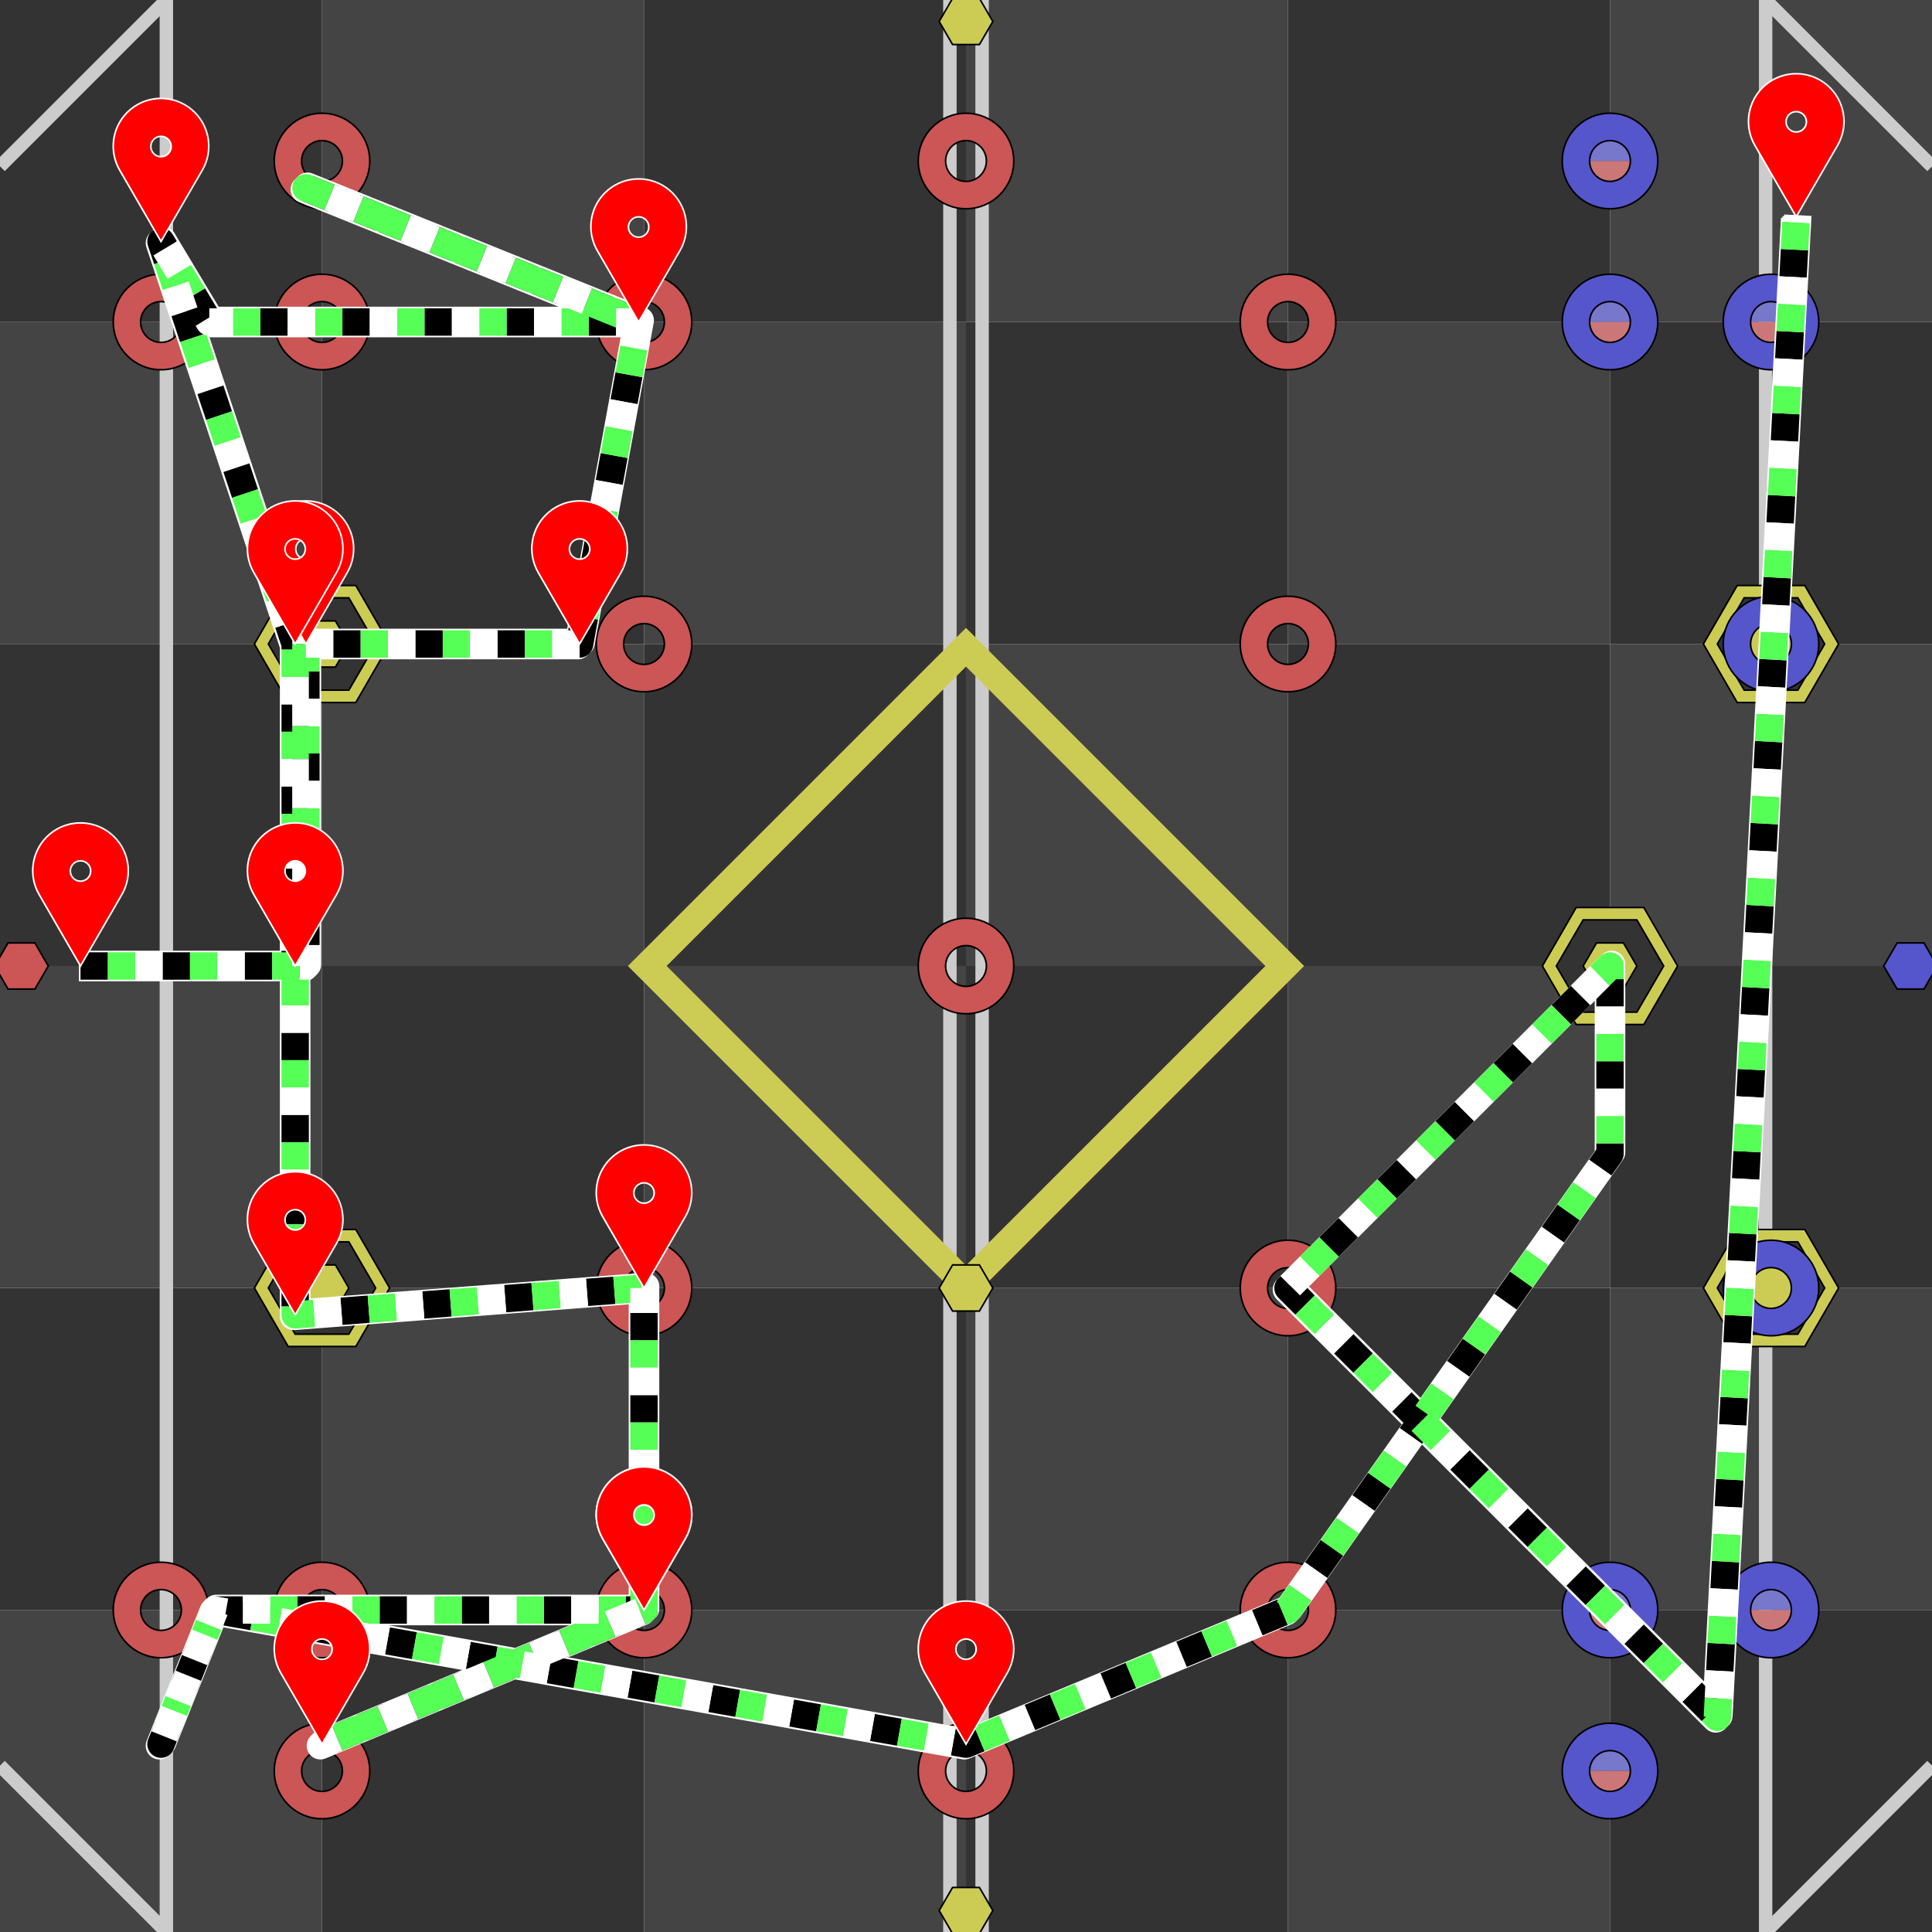
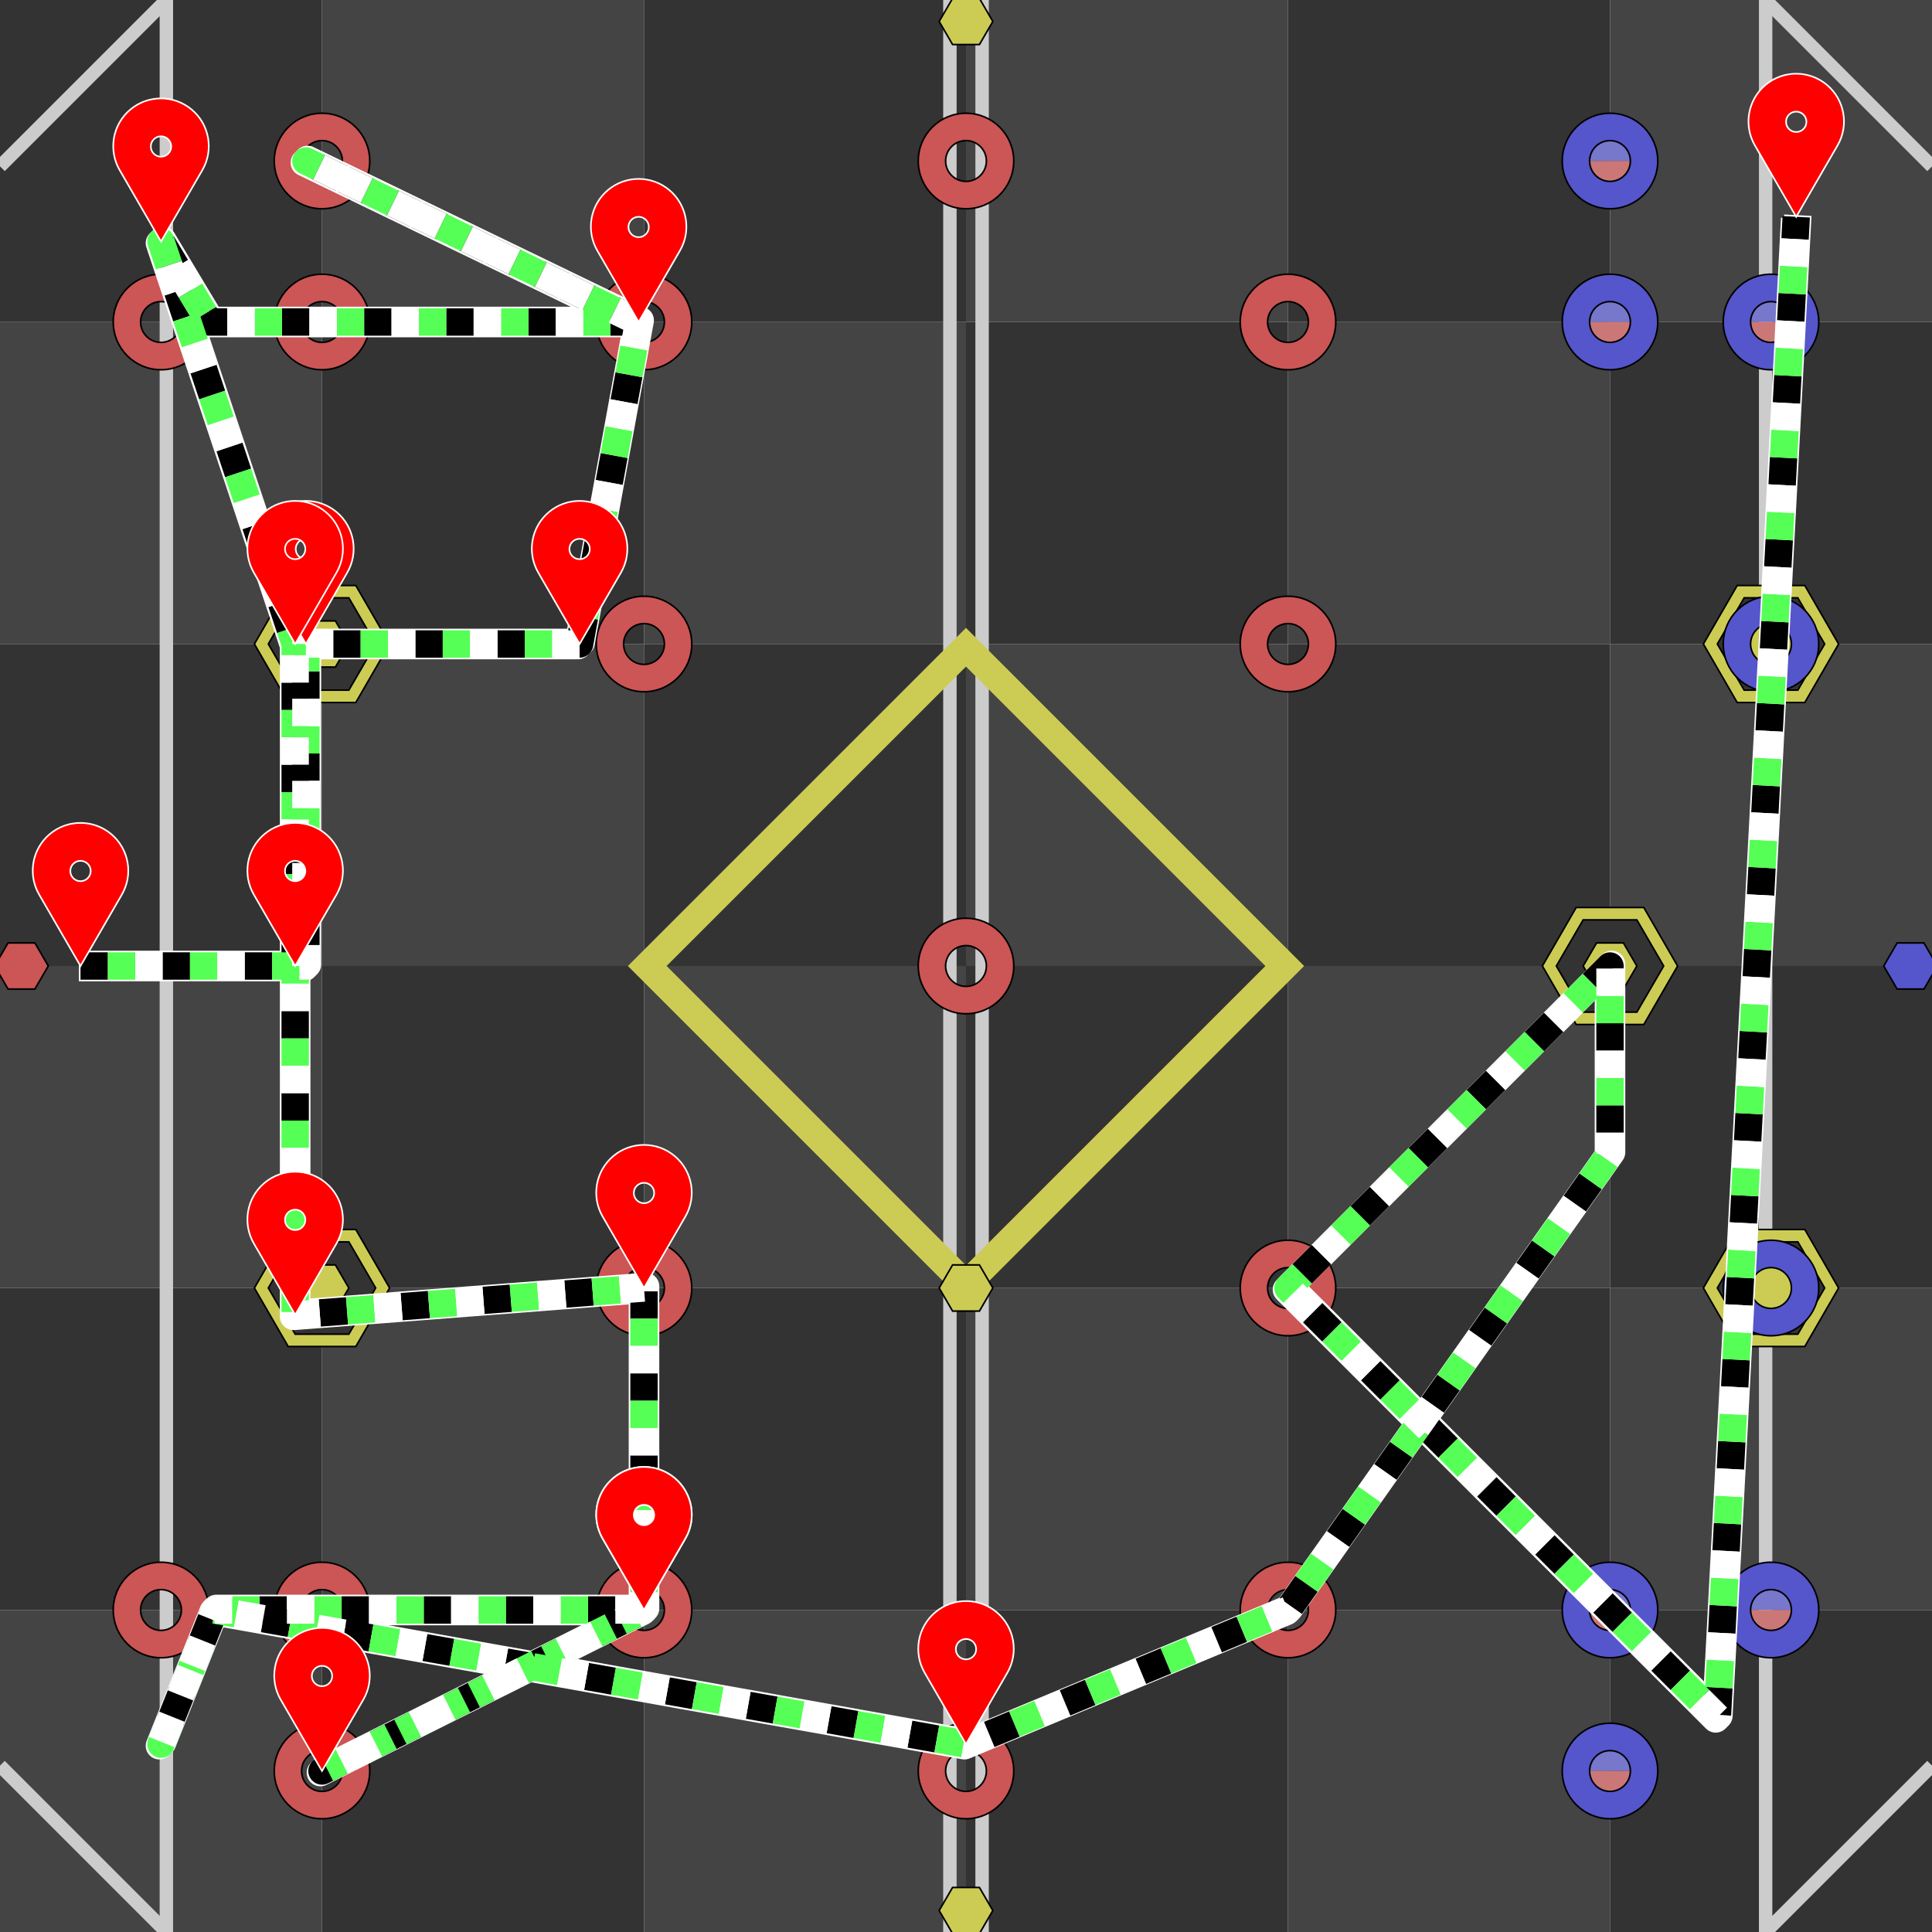
<svg xmlns="http://www.w3.org/2000/svg" version="1.1" width="600" height="600" viewBox="-1800 -1800 3600 3600">
  <g transform="scale(1, -1)">
    <rect x="-1800" y="-1800" width="600" height="600" fill="#444444" />
    <rect x="-1800" y="-1200" width="600" height="600" fill="#333333" />
    <rect x="-1800" y="-600" width="600" height="600" fill="#444444" />
    <rect x="-1800" y="0" width="600" height="600" fill="#333333" />
    <rect x="-1800" y="600" width="600" height="600" fill="#444444" />
    <rect x="-1800" y="1200" width="600" height="600" fill="#333333" />
    <rect x="-1200" y="-1800" width="600" height="600" fill="#333333" />
    <rect x="-1200" y="-1200" width="600" height="600" fill="#444444" />
    <rect x="-1200" y="-600" width="600" height="600" fill="#333333" />
    <rect x="-1200" y="0" width="600" height="600" fill="#444444" />
    <rect x="-1200" y="600" width="600" height="600" fill="#333333" />
    <rect x="-1200" y="1200" width="600" height="600" fill="#444444" />
    <rect x="-600" y="-1800" width="600" height="600" fill="#444444" />
    <rect x="-600" y="-1200" width="600" height="600" fill="#333333" />
    <rect x="-600" y="-600" width="600" height="600" fill="#444444" />
    <rect x="-600" y="0" width="600" height="600" fill="#333333" />
    <rect x="-600" y="600" width="600" height="600" fill="#444444" />
    <rect x="-600" y="1200" width="600" height="600" fill="#333333" />
    <rect x="0" y="-1800" width="600" height="600" fill="#333333" />
    <rect x="0" y="-1200" width="600" height="600" fill="#444444" />
    <rect x="0" y="-600" width="600" height="600" fill="#333333" />
    <rect x="0" y="0" width="600" height="600" fill="#444444" />
    <rect x="0" y="600" width="600" height="600" fill="#333333" />
    <rect x="0" y="1200" width="600" height="600" fill="#444444" />
    <rect x="600" y="-1800" width="600" height="600" fill="#444444" />
    <rect x="600" y="-1200" width="600" height="600" fill="#333333" />
    <rect x="600" y="-600" width="600" height="600" fill="#444444" />
    <rect x="600" y="0" width="600" height="600" fill="#333333" />
    <rect x="600" y="600" width="600" height="600" fill="#444444" />
    <rect x="600" y="1200" width="600" height="600" fill="#333333" />
    <rect x="1200" y="-1800" width="600" height="600" fill="#333333" />
    <rect x="1200" y="-1200" width="600" height="600" fill="#444444" />
    <rect x="1200" y="-600" width="600" height="600" fill="#333333" />
    <rect x="1200" y="0" width="600" height="600" fill="#444444" />
    <rect x="1200" y="600" width="600" height="600" fill="#333333" />
    <rect x="1200" y="1200" width="600" height="600" fill="#444444" />
    <line x1="-1490" y1="-1800" x2="-1490" y2="1800" stroke="#cccccc" stroke-width="25" />
    <line x1="-30" y1="-1800" x2="-30" y2="1800" stroke="#cccccc" stroke-width="25" />
    <line x1="30" y1="-1800" x2="30" y2="1800" stroke="#cccccc" stroke-width="25" />
    <line x1="1490" y1="-1800" x2="1490" y2="1800" stroke="#cccccc" stroke-width="25" />
    <line x1="-1800" y1="-1490" x2="-1490" y2="-1800" stroke="#cccccc" stroke-width="25" />
    <line x1="1800" y1="-1490" x2="1490" y2="-1800" stroke="#cccccc" stroke-width="25" />
    <line x1="-1800" y1="1490" x2="-1490" y2="1800" stroke="#cccccc" stroke-width="25" />
    <line x1="1800" y1="1490" x2="1490" y2="1800" stroke="#cccccc" stroke-width="25" />
    <rect x="-420" y="-420" width="840" height="840" transform="rotate(45)" stroke="#cccc55" fill="none" stroke-width="51" />
    <polygon points="-1710,0 -1735,43 -1785,43 -1810,0 -1785,-43 -1735,-43" fill="#cc5555" stroke="#000000" stroke-width="3" />
    <polygon points="1810,0 1785,43 1735,43 1710,0 1735,-43 1785,-43" fill="#5555cc" stroke="#000000" stroke-width="3" />
    <polygon points="50,1760 25,1803 -25,1803 -50,1760 -25,1717 25,1717" fill="#cccc55" stroke="#000000" stroke-width="3" />
    <polygon points="50,-600 25,-557 -25,-557 -50,-600 -25,-643 25,-643" fill="#cccc55" stroke="#000000" stroke-width="3" />
    <polygon points="50,-1760 25,-1717 -25,-1717 -50,-1760 -25,-1803 25,-1803" fill="#cccc55" stroke="#000000" stroke-width="3" />
    <polygon points="-1074,600 -1137,709 -1263,709 -1326,600 -1263,491 -1137,491" fill="#cccc55" stroke="#000000" stroke-width="3" />
    <polygon points="-1100,600 -1150,686 -1250,686 -1300,600 -1250,514 -1150,514" fill="#333333" stroke="#000000" stroke-width="3" />
    <polygon points="-1150,600 -1175,643 -1225,643 -1250,600 -1225,557 -1175,557" fill="#cccc55" stroke="#000000" stroke-width="3" />
    <polygon points="1626,600 1563,709 1437,709 1374,600 1437,491 1563,491" fill="#cccc55" stroke="#000000" stroke-width="3" />
    <polygon points="1600,600 1550,686 1450,686 1400,600 1450,514 1550,514" fill="#333333" stroke="#000000" stroke-width="3" />
    <polygon points="1550,600 1525,643 1475,643 1450,600 1475,557 1525,557" fill="#cccc55" stroke="#000000" stroke-width="3" />
    <polygon points="1326,0 1263,109 1137,109 1074,0 1137,-109 1263,-109" fill="#cccc55" stroke="#000000" stroke-width="3" />
    <polygon points="1300,0 1250,86 1150,86 1100,0 1150,-86 1250,-86" fill="#333333" stroke="#000000" stroke-width="3" />
    <polygon points="1250,0 1225,43 1175,43 1150,0 1175,-43 1225,-43" fill="#cccc55" stroke="#000000" stroke-width="3" />
    <polygon points="-1074,-600 -1137,-491 -1263,-491 -1326,-600 -1263,-709 -1137,-709" fill="#cccc55" stroke="#000000" stroke-width="3" />
    <polygon points="-1100,-600 -1150,-514 -1250,-514 -1300,-600 -1250,-686 -1150,-686" fill="#333333" stroke="#000000" stroke-width="3" />
    <polygon points="-1150,-600 -1175,-557 -1225,-557 -1250,-600 -1225,-643 -1175,-643" fill="#cccc55" stroke="#000000" stroke-width="3" />
    <polygon points="1626,-600 1563,-491 1437,-491 1374,-600 1437,-709 1563,-709" fill="#cccc55" stroke="#000000" stroke-width="3" />
    <polygon points="1600,-600 1550,-514 1450,-514 1400,-600 1450,-686 1550,-686" fill="#333333" stroke="#000000" stroke-width="3" />
    <polygon points="1550,-600 1525,-557 1475,-557 1450,-600 1475,-643 1525,-643" fill="#cccc55" stroke="#000000" stroke-width="3" />
    <path d="M 1111,1500 a 89,89 0 1,0 178,0" fill="#7777cc" />
    <path d="M 1111,1500 a 89,89 0 1,1 178,0" fill="#cc7777" />
    <path d="M 1111,1500 a 89 89 0 0 0 178 0 a 89 89 0 0 0 -178 0 z m 51 0 a 38 38 0 0 0 76 0 a 38 38 0 0 0 -76 0 z" fill="#5555cc" stroke="#000000" stroke-width="3" fill-rule="evenodd" />
    <path d="M 1111,1200 a 89,89 0 1,0 178,0" fill="#7777cc" />
    <path d="M 1111,1200 a 89,89 0 1,1 178,0" fill="#cc7777" />
    <path d="M 1111,1200 a 89 89 0 0 0 178 0 a 89 89 0 0 0 -178 0 z m 51 0 a 38 38 0 0 0 76 0 a 38 38 0 0 0 -76 0 z" fill="#5555cc" stroke="#000000" stroke-width="3" fill-rule="evenodd" />
    <path d="M 1411,1200 a 89,89 0 1,0 178,0" fill="#7777cc" />
    <path d="M 1411,1200 a 89,89 0 1,1 178,0" fill="#cc7777" />
    <path d="M 1411,1200 a 89 89 0 0 0 178 0 a 89 89 0 0 0 -178 0 z m 51 0 a 38 38 0 0 0 76 0 a 38 38 0 0 0 -76 0 z" fill="#5555cc" stroke="#000000" stroke-width="3" fill-rule="evenodd" />
    <path d="M 1111,-1200 a 89,89 0 1,0 178,0" fill="#7777cc" />
    <path d="M 1111,-1200 a 89,89 0 1,1 178,0" fill="#cc7777" />
    <path d="M 1111,-1200 a 89 89 0 0 0 178 0 a 89 89 0 0 0 -178 0 z m 51 0 a 38 38 0 0 0 76 0 a 38 38 0 0 0 -76 0 z" fill="#5555cc" stroke="#000000" stroke-width="3" fill-rule="evenodd" />
    <path d="M 1411,-1200 a 89,89 0 1,0 178,0" fill="#7777cc" />
    <path d="M 1411,-1200 a 89,89 0 1,1 178,0" fill="#cc7777" />
    <path d="M 1411,-1200 a 89 89 0 0 0 178 0 a 89 89 0 0 0 -178 0 z m 51 0 a 38 38 0 0 0 76 0 a 38 38 0 0 0 -76 0 z" fill="#5555cc" stroke="#000000" stroke-width="3" fill-rule="evenodd" />
    <path d="M 1111,-1500 a 89,89 0 1,0 178,0" fill="#7777cc" />
    <path d="M 1111,-1500 a 89,89 0 1,1 178,0" fill="#cc7777" />
    <path d="M 1111,-1500 a 89 89 0 0 0 178 0 a 89 89 0 0 0 -178 0 z m 51 0 a 38 38 0 0 0 76 0 a 38 38 0 0 0 -76 0 z" fill="#5555cc" stroke="#000000" stroke-width="3" fill-rule="evenodd" />
    <path d="M -1289,1500 a 89 89 0 0 0 178 0 a 89 89 0 0 0 -178 0 z m 51 0 a 38 38 0 0 0 76 0 a 38 38 0 0 0 -76 0 z" fill="#cc5555" stroke="#000000" stroke-width="3" fill-rule="evenodd" />
    <path d="M -89,1500 a 89 89 0 0 0 178 0 a 89 89 0 0 0 -178 0 z m 51 0 a 38 38 0 0 0 76 0 a 38 38 0 0 0 -76 0 z" fill="#cc5555" stroke="#000000" stroke-width="3" fill-rule="evenodd" />
    <path d="M -1589,1200 a 89 89 0 0 0 178 0 a 89 89 0 0 0 -178 0 z m 51 0 a 38 38 0 0 0 76 0 a 38 38 0 0 0 -76 0 z" fill="#cc5555" stroke="#000000" stroke-width="3" fill-rule="evenodd" />
    <path d="M -1289,1200 a 89 89 0 0 0 178 0 a 89 89 0 0 0 -178 0 z m 51 0 a 38 38 0 0 0 76 0 a 38 38 0 0 0 -76 0 z" fill="#cc5555" stroke="#000000" stroke-width="3" fill-rule="evenodd" />
    <path d="M -689,1200 a 89 89 0 0 0 178 0 a 89 89 0 0 0 -178 0 z m 51 0 a 38 38 0 0 0 76 0 a 38 38 0 0 0 -76 0 z" fill="#cc5555" stroke="#000000" stroke-width="3" fill-rule="evenodd" />
    <path d="M 511,1200 a 89 89 0 0 0 178 0 a 89 89 0 0 0 -178 0 z m 51 0 a 38 38 0 0 0 76 0 a 38 38 0 0 0 -76 0 z" fill="#cc5555" stroke="#000000" stroke-width="3" fill-rule="evenodd" />
    <path d="M -689,600 a 89 89 0 0 0 178 0 a 89 89 0 0 0 -178 0 z m 51 0 a 38 38 0 0 0 76 0 a 38 38 0 0 0 -76 0 z" fill="#cc5555" stroke="#000000" stroke-width="3" fill-rule="evenodd" />
    <path d="M 511,600 a 89 89 0 0 0 178 0 a 89 89 0 0 0 -178 0 z m 51 0 a 38 38 0 0 0 76 0 a 38 38 0 0 0 -76 0 z" fill="#cc5555" stroke="#000000" stroke-width="3" fill-rule="evenodd" />
    <path d="M -89,0 a 89 89 0 0 0 178 0 a 89 89 0 0 0 -178 0 z m 51 0 a 38 38 0 0 0 76 0 a 38 38 0 0 0 -76 0 z" fill="#cc5555" stroke="#000000" stroke-width="3" fill-rule="evenodd" />
    <path d="M -689,-600 a 89 89 0 0 0 178 0 a 89 89 0 0 0 -178 0 z m 51 0 a 38 38 0 0 0 76 0 a 38 38 0 0 0 -76 0 z" fill="#cc5555" stroke="#000000" stroke-width="3" fill-rule="evenodd" />
    <path d="M 511,-600 a 89 89 0 0 0 178 0 a 89 89 0 0 0 -178 0 z m 51 0 a 38 38 0 0 0 76 0 a 38 38 0 0 0 -76 0 z" fill="#cc5555" stroke="#000000" stroke-width="3" fill-rule="evenodd" />
    <path d="M -1589,-1200 a 89 89 0 0 0 178 0 a 89 89 0 0 0 -178 0 z m 51 0 a 38 38 0 0 0 76 0 a 38 38 0 0 0 -76 0 z" fill="#cc5555" stroke="#000000" stroke-width="3" fill-rule="evenodd" />
    <path d="M -1289,-1200 a 89 89 0 0 0 178 0 a 89 89 0 0 0 -178 0 z m 51 0 a 38 38 0 0 0 76 0 a 38 38 0 0 0 -76 0 z" fill="#cc5555" stroke="#000000" stroke-width="3" fill-rule="evenodd" />
    <path d="M -689,-1200 a 89 89 0 0 0 178 0 a 89 89 0 0 0 -178 0 z m 51 0 a 38 38 0 0 0 76 0 a 38 38 0 0 0 -76 0 z" fill="#cc5555" stroke="#000000" stroke-width="3" fill-rule="evenodd" />
    <path d="M 511,-1200 a 89 89 0 0 0 178 0 a 89 89 0 0 0 -178 0 z m 51 0 a 38 38 0 0 0 76 0 a 38 38 0 0 0 -76 0 z" fill="#cc5555" stroke="#000000" stroke-width="3" fill-rule="evenodd" />
    <path d="M -1289,-1500 a 89 89 0 0 0 178 0 a 89 89 0 0 0 -178 0 z m 51 0 a 38 38 0 0 0 76 0 a 38 38 0 0 0 -76 0 z" fill="#cc5555" stroke="#000000" stroke-width="3" fill-rule="evenodd" />
    <path d="M -89,-1500 a 89 89 0 0 0 178 0 a 89 89 0 0 0 -178 0 z m 51 0 a 38 38 0 0 0 76 0 a 38 38 0 0 0 -76 0 z" fill="#cc5555" stroke="#000000" stroke-width="3" fill-rule="evenodd" />
    <path d="M 1411,600 a 89 89 0 0 0 178 0 a 89 89 0 0 0 -178 0 z m 51 0 a 38 38 0 0 0 76 0 a 38 38 0 0 0 -76 0 z" fill="#5555cc" stroke="#000000" stroke-width="3" fill-rule="evenodd" />
    <path d="M 1411,-600 a 89 89 0 0 0 178 0 a 89 89 0 0 0 -178 0 z m 51 0 a 38 38 0 0 0 76 0 a 38 38 0 0 0 -76 0 z" fill="#5555cc" stroke="#000000" stroke-width="3" fill-rule="evenodd" />
-     <polyline points="-1647,3 -1227,3 -1227,603 -717,603 -607,1203 -1227,1453 -607,1203 -1407,1203 -1497,1353 -1247,603 -1247,3 -1247,-647 -597,-597 -597,-1197 -1197,-1447 -597,-1197 -1397,-1197 -1497,-1447 -1397,-1197 3,-1447 603,-1197 1203,-347 1203,3 603,-597 1403,-1397 1550,1399" fill="none" stroke="#ffffff" stroke-width="51" stroke-linejoin="round" />
-     <polyline points="-1653,-3 -1233,-3 -1233,597 -723,597 -613,1197 -1233,1447 -613,1197 -1413,1197 -1503,1347 -1253,597 -1253,-3 -1253,-653 -603,-603 -603,-1203 -1203,-1453 -603,-1203 -1403,-1203 -1503,-1453 -1403,-1203 -3,-1453 597,-1203 1197,-353 1197,-3 597,-603 1397,-1403 1544,1393" fill="none" stroke="#ffffff" stroke-width="51" stroke-linejoin="round" />
-     <polyline points="-1650,0 -1230,0 -1230,600 -720,600 -610,1200 -1230,1450 -610,1200 -1410,1200 -1500,1350 -1250,600 -1250,0 -1250,-650 -600,-600 -600,-1200 -1200,-1450 -600,-1200 -1400,-1200 -1500,-1450 -1400,-1200 0,-1450 600,-1200 1200,-350 1200,0 600,-600 1400,-1400 1547,1396" fill="none" stroke="#000000" stroke-width="51" stroke-dasharray="51,102" stroke-linejoin="round" />
-     <polyline points="-1650,0 -1230,0 -1230,600 -720,600 -610,1200 -1230,1450 -610,1200 -1410,1200 -1500,1350 -1250,600 -1250,0 -1250,-650 -600,-600 -600,-1200 -1200,-1450 -600,-1200 -1400,-1200 -1500,-1450 -1400,-1200 0,-1450 600,-1200 1200,-350 1200,0 600,-600 1400,-1400 1547,1396" fill="none" stroke="#55ff55" stroke-width="51" stroke-dasharray="51,102" stroke-dashoffset="102" stroke-linejoin="round" />
-     <polyline points="-1650,0 -1230,0 -1230,600 -720,600 -610,1200 -1230,1450 -610,1200 -1410,1200 -1500,1350 -1250,600 -1250,0 -1250,-650 -600,-600 -600,-1200 -1200,-1450 -600,-1200 -1400,-1200 -1500,-1450 -1400,-1200 0,-1450 600,-1200 1200,-350 1200,0 600,-600 1400,-1400 1547,1396" fill="none" stroke="#ffffff" stroke-width="51" stroke-dasharray="51,102" stroke-dashoffset="51" stroke-linejoin="round" />
+     <polyline points="-1647,3 -1227,3 -1227,603 -717,603 -607,1203 -1227,1503 -607,1203 -1407,1203 -1497,1353 -1247,603 -1247,3 -1247,-647 -597,-597 -597,-1197 -1197,-1497 -597,-1197 -1397,-1197 -1497,-1447 -1397,-1197 3,-1447 603,-1197 1203,-347 1203,3 603,-597 1403,-1397 1550,1399" fill="none" stroke="#ffffff" stroke-width="51" stroke-linejoin="round" />
+     <polyline points="-1653,-3 -1233,-3 -1233,597 -723,597 -613,1197 -1233,1497 -613,1197 -1413,1197 -1503,1347 -1253,597 -1253,-3 -1253,-653 -603,-603 -603,-1203 -1203,-1503 -603,-1203 -1403,-1203 -1503,-1453 -1403,-1203 -3,-1453 597,-1203 1197,-353 1197,-3 597,-603 1397,-1403 1544,1393" fill="none" stroke="#ffffff" stroke-width="51" stroke-linejoin="round" />
+     <polyline points="-1650,0 -1230,0 -1230,600 -720,600 -610,1200 -1230,1500 -610,1200 -1410,1200 -1500,1350 -1250,600 -1250,0 -1250,-650 -600,-600 -600,-1200 -1200,-1500 -600,-1200 -1400,-1200 -1500,-1450 -1400,-1200 0,-1450 600,-1200 1200,-350 1200,0 600,-600 1400,-1400 1547,1396" fill="none" stroke="#000000" stroke-width="51" stroke-dasharray="51,102" stroke-linejoin="round" />
+     <polyline points="-1650,0 -1230,0 -1230,600 -720,600 -610,1200 -1230,1500 -610,1200 -1410,1200 -1500,1350 -1250,600 -1250,0 -1250,-650 -600,-600 -600,-1200 -1200,-1500 -600,-1200 -1400,-1200 -1500,-1450 -1400,-1200 0,-1450 600,-1200 1200,-350 1200,0 600,-600 1400,-1400 1547,1396" fill="none" stroke="#55ff55" stroke-width="51" stroke-dasharray="51,102" stroke-dashoffset="102" stroke-linejoin="round" />
+     <polyline points="-1650,0 -1230,0 -1230,600 -720,600 -610,1200 -1230,1500 -610,1200 -1410,1200 -1500,1350 -1250,600 -1250,0 -1250,-650 -600,-600 -600,-1200 -1200,-1500 -600,-1200 -1400,-1200 -1500,-1450 -1400,-1200 0,-1450 600,-1200 1200,-350 1200,0 600,-600 1400,-1400 1547,1396" fill="none" stroke="#ffffff" stroke-width="51" stroke-dasharray="51,102" stroke-dashoffset="51" stroke-linejoin="round" />
    <path d="M -1650,0 l -77 133 a 89 89 0 1 0 154 0 z m -19 177 a 19 19 0 0 0 38 0 a 19 19 0 0 0 -38 0 z" fill="#ff0000" stroke="#ffffff" stroke-width="3" fill-rule="evenodd" />
    <path d="M -1230,600 l -77 133 a 89 89 0 1 0 154 0 z m -19 177 a 19 19 0 0 0 38 0 a 19 19 0 0 0 -38 0 z" fill="#ff0000" stroke="#ffffff" stroke-width="3" fill-rule="evenodd" />
    <path d="M -720,600 l -77 133 a 89 89 0 1 0 154 0 z m -19 177 a 19 19 0 0 0 38 0 a 19 19 0 0 0 -38 0 z" fill="#ff0000" stroke="#ffffff" stroke-width="3" fill-rule="evenodd" />
    <path d="M -610,1200 l -77 133 a 89 89 0 1 0 154 0 z m -19 177 a 19 19 0 0 0 38 0 a 19 19 0 0 0 -38 0 z" fill="#ff0000" stroke="#ffffff" stroke-width="3" fill-rule="evenodd" />
    <path d="M -1500,1350 l -77 133 a 89 89 0 1 0 154 0 z m -19 177 a 19 19 0 0 0 38 0 a 19 19 0 0 0 -38 0 z" fill="#ff0000" stroke="#ffffff" stroke-width="3" fill-rule="evenodd" />
    <path d="M -1250,600 l -77 133 a 89 89 0 1 0 154 0 z m -19 177 a 19 19 0 0 0 38 0 a 19 19 0 0 0 -38 0 z" fill="#ff0000" stroke="#ffffff" stroke-width="3" fill-rule="evenodd" />
    <path d="M -1250,0 l -77 133 a 89 89 0 1 0 154 0 z m -19 177 a 19 19 0 0 0 38 0 a 19 19 0 0 0 -38 0 z" fill="#ff0000" stroke="#ffffff" stroke-width="3" fill-rule="evenodd" />
    <path d="M -1250,-650 l -77 133 a 89 89 0 1 0 154 0 z m -19 177 a 19 19 0 0 0 38 0 a 19 19 0 0 0 -38 0 z" fill="#ff0000" stroke="#ffffff" stroke-width="3" fill-rule="evenodd" />
    <path d="M -600,-600 l -77 133 a 89 89 0 1 0 154 0 z m -19 177 a 19 19 0 0 0 38 0 a 19 19 0 0 0 -38 0 z" fill="#ff0000" stroke="#ffffff" stroke-width="3" fill-rule="evenodd" />
    <path d="M -600,-1200 l -77 133 a 89 89 0 1 0 154 0 z m -19 177 a 19 19 0 0 0 38 0 a 19 19 0 0 0 -38 0 z" fill="#ff0000" stroke="#ffffff" stroke-width="3" fill-rule="evenodd" />
-     <path d="M -1200,-1450 l -77 133 a 89 89 0 1 0 154 0 z m -19 177 a 19 19 0 0 0 38 0 a 19 19 0 0 0 -38 0 z" fill="#ff0000" stroke="#ffffff" stroke-width="3" fill-rule="evenodd" />
+     <path d="M -1200,-1500 l -77 133 a 89 89 0 1 0 154 0 z m -19 177 a 19 19 0 0 0 38 0 a 19 19 0 0 0 -38 0 z" fill="#ff0000" stroke="#ffffff" stroke-width="3" fill-rule="evenodd" />
    <path d="M -600,-1200 l -77 133 a 89 89 0 1 0 154 0 z m -19 177 a 19 19 0 0 0 38 0 a 19 19 0 0 0 -38 0 z" fill="#ff0000" stroke="#ffffff" stroke-width="3" fill-rule="evenodd" />
    <path d="M 0,-1450 l -77 133 a 89 89 0 1 0 154 0 z m -19 177 a 19 19 0 0 0 38 0 a 19 19 0 0 0 -38 0 z" fill="#ff0000" stroke="#ffffff" stroke-width="3" fill-rule="evenodd" />
    <path d="M 1547,1396 l -77 133 a 89 89 0 1 0 154 0 z m -19 177 a 19 19 0 0 0 38 0 a 19 19 0 0 0 -38 0 z" fill="#ff0000" stroke="#ffffff" stroke-width="3" fill-rule="evenodd" />
  </g>
</svg>
